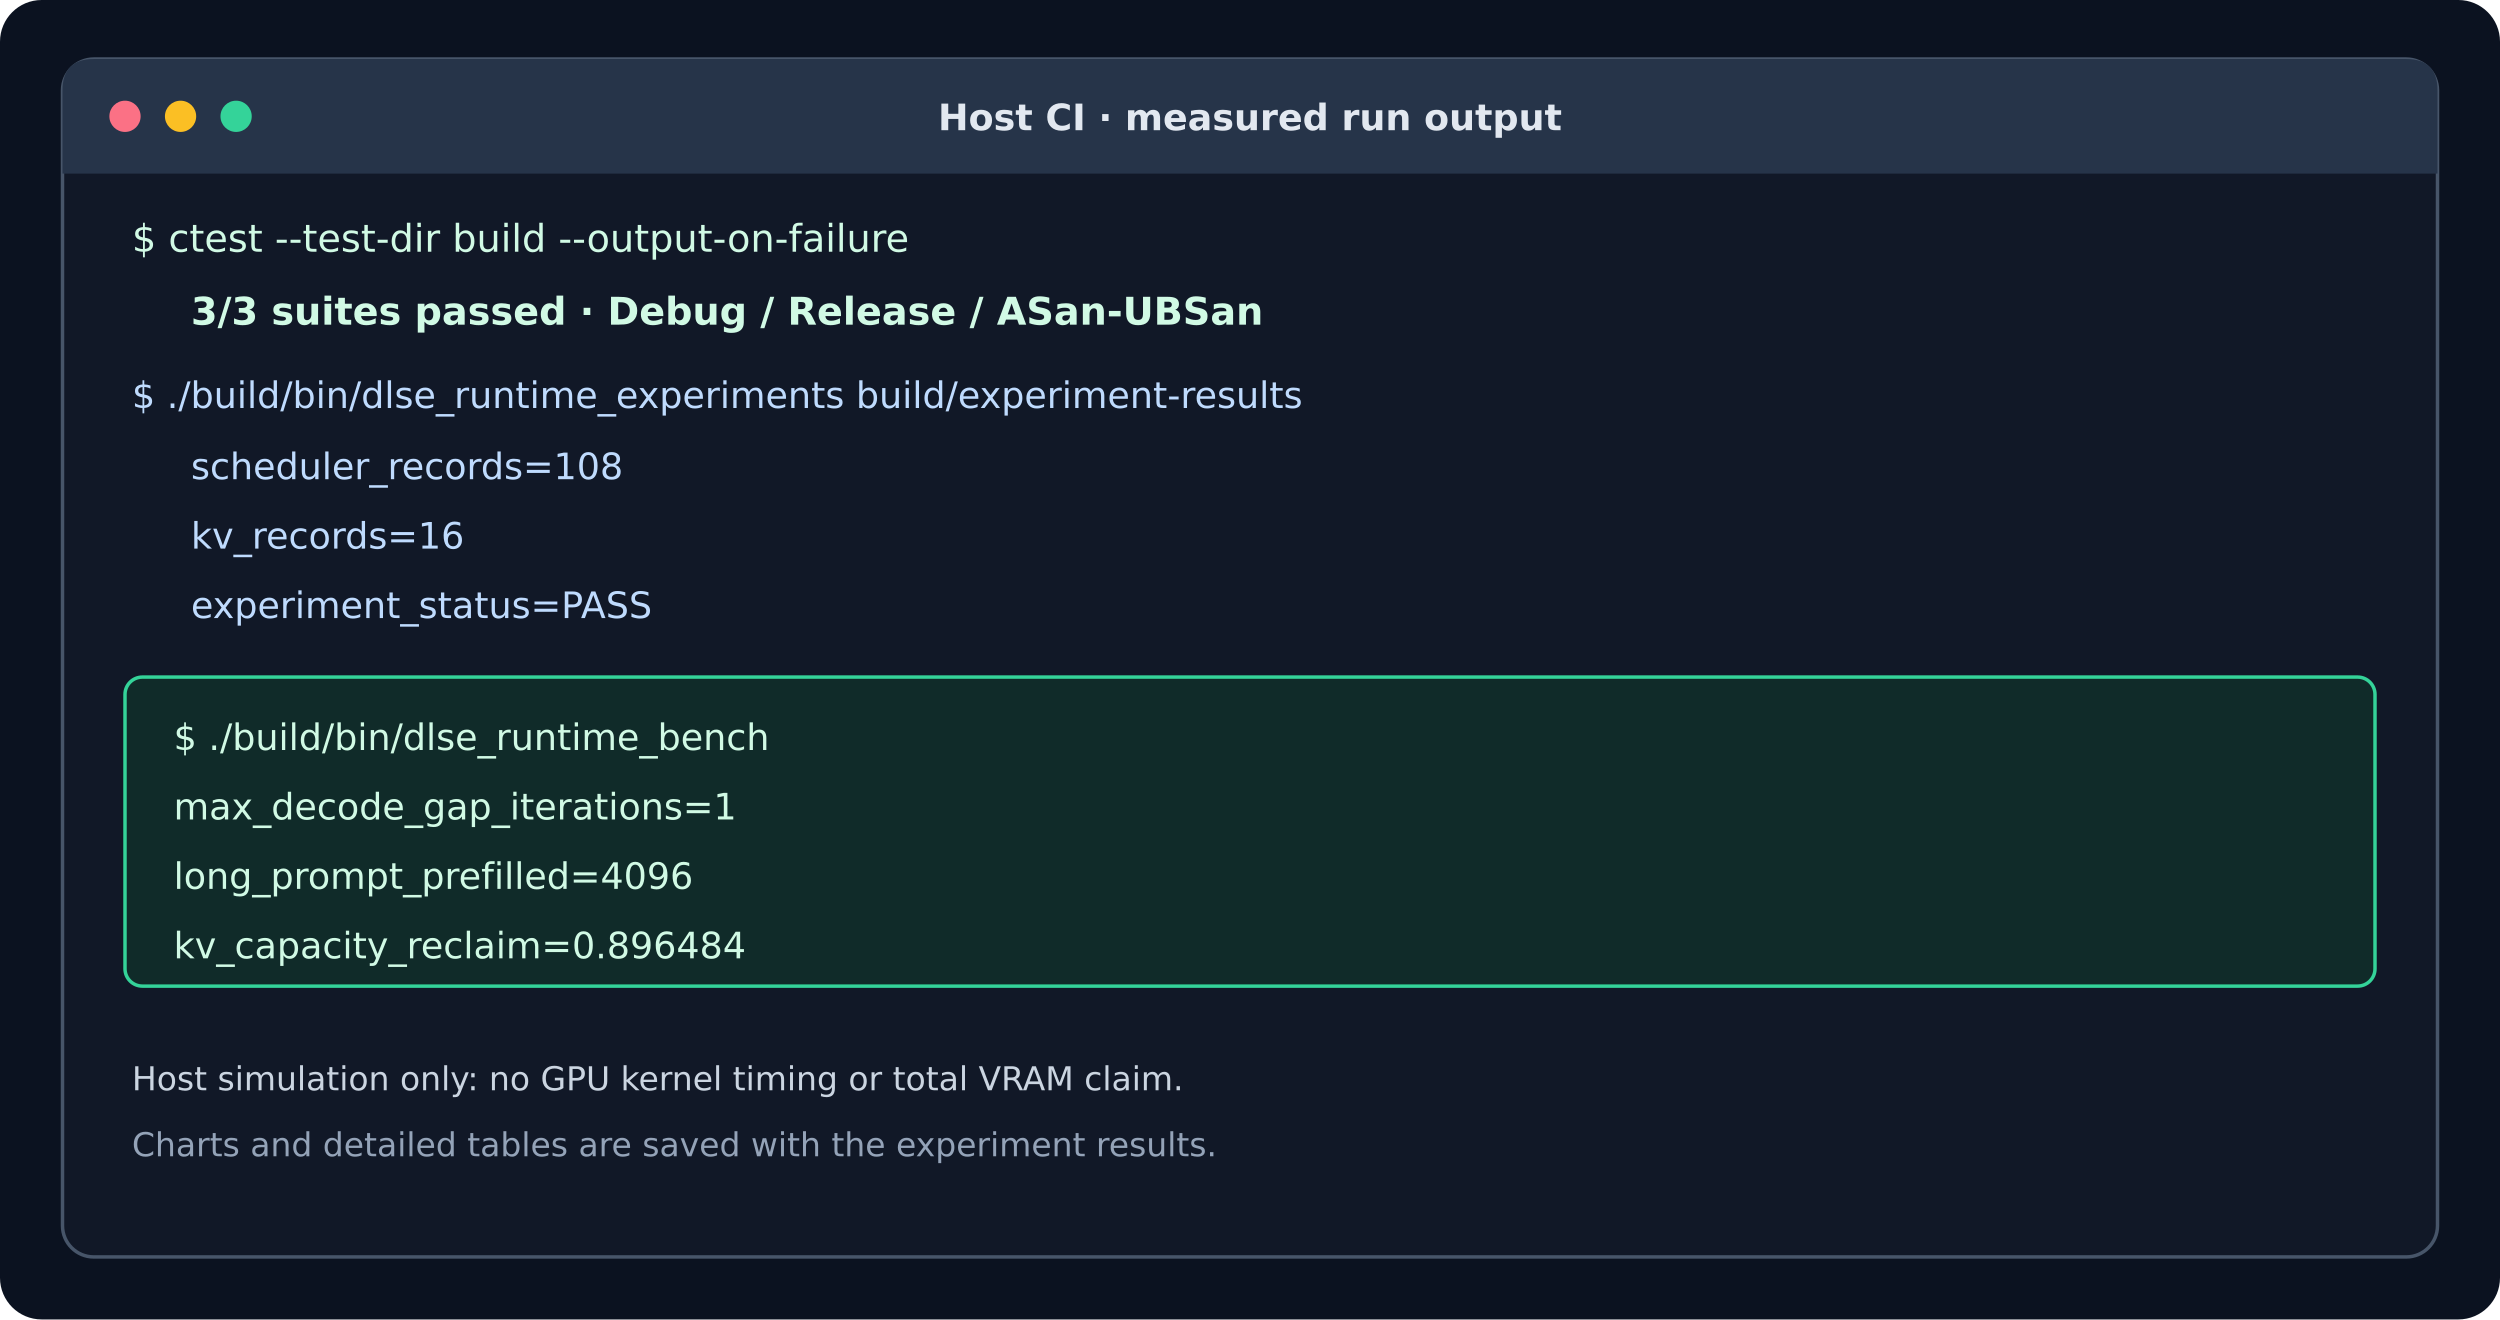
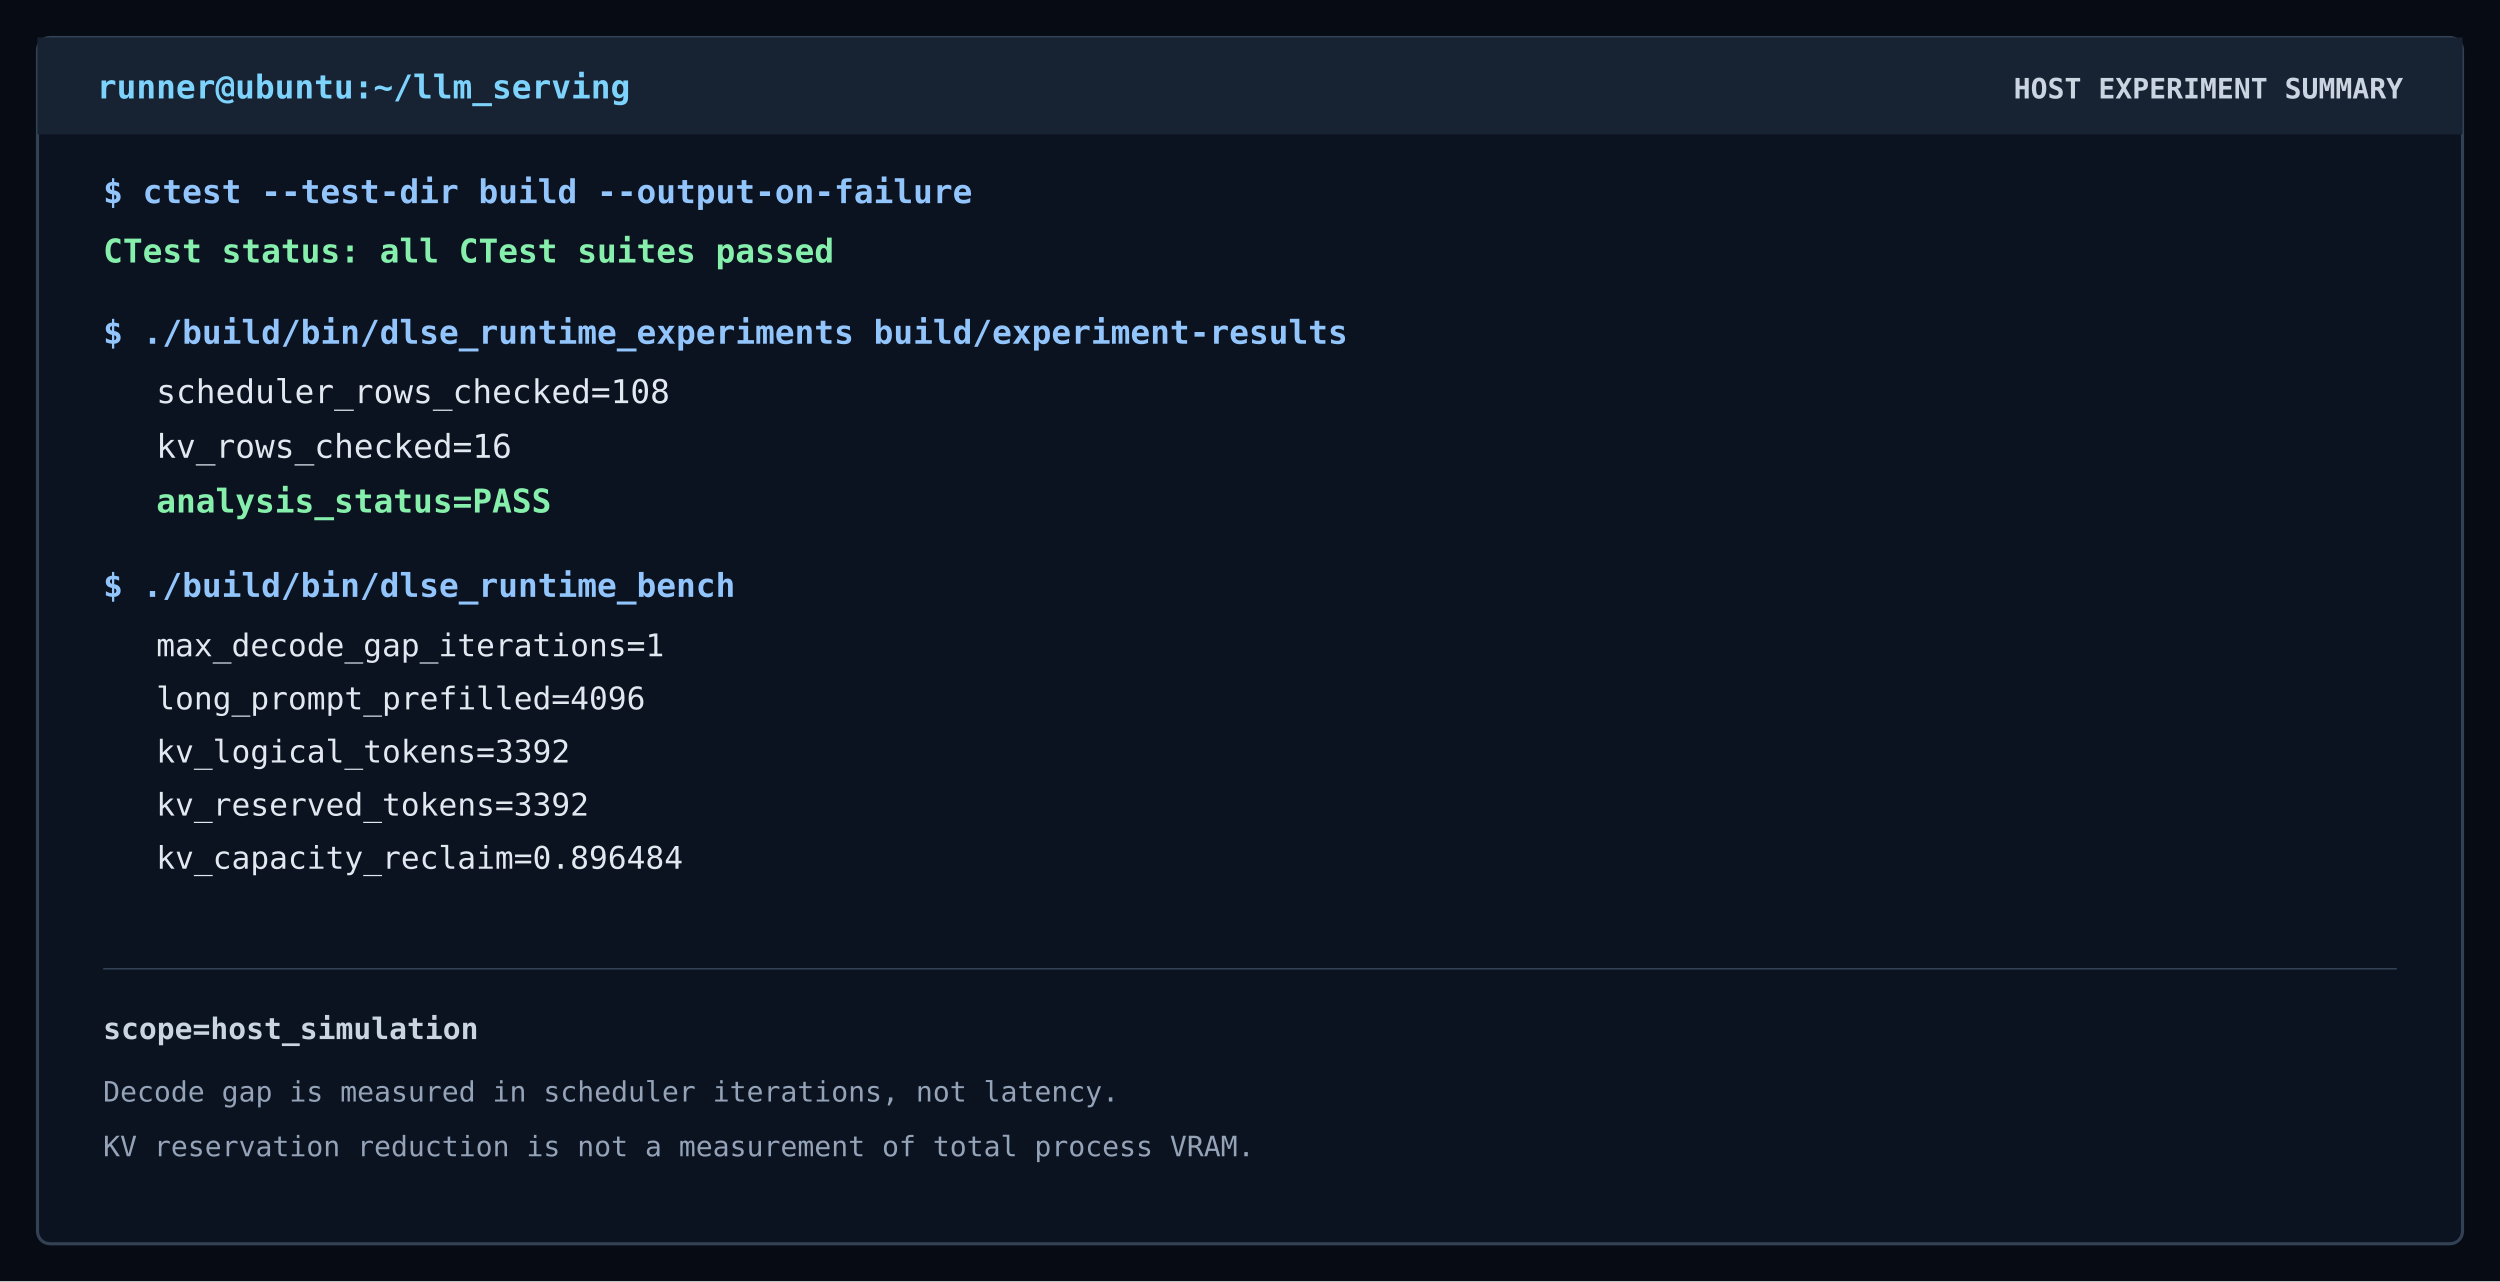
- <svg xmlns="http://www.w3.org/2000/svg" width="1440" height="760" viewBox="0 0 1440 760">
-   <rect width="100%" height="100%" rx="24" fill="#0b1220" />
-   <rect x="36" y="34" width="1368" height="690" rx="18" fill="#111827" stroke="#475569" stroke-width="2" />
-   <path d="M54 34H1386Q1404 34 1404 52V100H36V52Q36 34 54 34Z" fill="#263449" />
-   <circle cx="72" cy="67" r="9" fill="#fb7185" />
-   <circle cx="104" cy="67" r="9" fill="#fbbf24" />
-   <circle cx="136" cy="67" r="9" fill="#34d399" />
-   <text x="720" y="75" text-anchor="middle" font-family="DejaVu Sans, sans-serif" font-size="21" font-weight="700" fill="#e2e8f0">Host CI · measured run output</text>
-   <text x="76" y="145" text-anchor="start" font-family="DejaVu Sans, sans-serif" font-size="22" font-weight="400" fill="#d1fae5">$ ctest --test-dir build --output-on-failure</text>
-   <text x="110" y="187" text-anchor="start" font-family="DejaVu Sans, sans-serif" font-size="22" font-weight="700" fill="#d1fae5">3/3 suites passed · Debug / Release / ASan-UBSan</text>
-   <text x="76" y="235" text-anchor="start" font-family="DejaVu Sans, sans-serif" font-size="21" font-weight="400" fill="#bfdbfe">$ ./build/bin/dlse_runtime_experiments build/experiment-results</text>
-   <text x="110" y="276" text-anchor="start" font-family="DejaVu Sans, sans-serif" font-size="21" font-weight="400" fill="#bfdbfe">scheduler_records=108</text>
-   <text x="110" y="316" text-anchor="start" font-family="DejaVu Sans, sans-serif" font-size="21" font-weight="400" fill="#bfdbfe">kv_records=16</text>
-   <text x="110" y="356" text-anchor="start" font-family="DejaVu Sans, sans-serif" font-size="21" font-weight="400" fill="#bfdbfe">experiment_status=PASS</text>
-   <rect x="72" y="390" width="1296" height="178" rx="10" fill="#102b29" stroke="#34d399" stroke-width="2" />
-   <text x="100" y="432" text-anchor="start" font-family="DejaVu Sans, sans-serif" font-size="21" font-weight="400" fill="#d1fae5">$ ./build/bin/dlse_runtime_bench</text>
-   <text x="100" y="472" text-anchor="start" font-family="DejaVu Sans, sans-serif" font-size="21" font-weight="400" fill="#d1fae5">max_decode_gap_iterations=1</text>
-   <text x="100" y="512" text-anchor="start" font-family="DejaVu Sans, sans-serif" font-size="21" font-weight="400" fill="#d1fae5">long_prompt_prefilled=4096</text>
-   <text x="100" y="552" text-anchor="start" font-family="DejaVu Sans, sans-serif" font-size="21" font-weight="400" fill="#d1fae5">kv_capacity_reclaim=0.896484</text>
-   <text x="76" y="628" text-anchor="start" font-family="DejaVu Sans, sans-serif" font-size="19" font-weight="400" fill="#cbd5e1">Host simulation only: no GPU kernel timing or total VRAM claim.</text>
-   <text x="76" y="666" text-anchor="start" font-family="DejaVu Sans, sans-serif" font-size="19" font-weight="400" fill="#94a3b8">Charts and detailed tables are saved with the experiment results.</text>
+ <svg xmlns="http://www.w3.org/2000/svg" width="1600" height="820" viewBox="0 0 1600 820">
+   <rect width="1600" height="820" fill="#070c14" />
+   <rect x="24" y="24" width="1552" height="772" rx="8" fill="#0b1220" stroke="#334155" stroke-width="2" />
+   <rect x="24" y="24" width="1552" height="62" fill="#172333" />
+   <text x="62" y="63" text-anchor="start" font-family="DejaVu Sans Mono, Consolas, monospace" font-size="21" font-weight="700" fill="#7dd3fc">runner@ubuntu:~/llm_serving</text>
+   <text x="1538" y="63" text-anchor="end" font-family="DejaVu Sans Mono, Consolas, monospace" font-size="18" font-weight="700" fill="#cbd5e1">HOST EXPERIMENT SUMMARY</text>
+   <text x="66" y="130" text-anchor="start" font-family="DejaVu Sans Mono, Consolas, monospace" font-size="21" font-weight="700" fill="#93c5fd">$ ctest --test-dir build --output-on-failure</text>
+   <text x="66" y="168" text-anchor="start" font-family="DejaVu Sans Mono, Consolas, monospace" font-size="21" font-weight="700" fill="#86efac">CTest status: all CTest suites passed</text>
+   <text x="66" y="220" text-anchor="start" font-family="DejaVu Sans Mono, Consolas, monospace" font-size="21" font-weight="700" fill="#93c5fd">$ ./build/bin/dlse_runtime_experiments build/experiment-results</text>
+   <text x="100" y="258" text-anchor="start" font-family="DejaVu Sans Mono, Consolas, monospace" font-size="21" font-weight="400" fill="#e2e8f0">scheduler_rows_checked=108</text>
+   <text x="100" y="293" text-anchor="start" font-family="DejaVu Sans Mono, Consolas, monospace" font-size="21" font-weight="400" fill="#e2e8f0">kv_rows_checked=16</text>
+   <text x="100" y="328" text-anchor="start" font-family="DejaVu Sans Mono, Consolas, monospace" font-size="21" font-weight="700" fill="#86efac">analysis_status=PASS</text>
+   <text x="66" y="382" text-anchor="start" font-family="DejaVu Sans Mono, Consolas, monospace" font-size="21" font-weight="700" fill="#93c5fd">$ ./build/bin/dlse_runtime_bench</text>
+   <text x="100" y="420" text-anchor="start" font-family="DejaVu Sans Mono, Consolas, monospace" font-size="20" font-weight="400" fill="#e2e8f0">max_decode_gap_iterations=1</text>
+   <text x="100" y="454" text-anchor="start" font-family="DejaVu Sans Mono, Consolas, monospace" font-size="20" font-weight="400" fill="#e2e8f0">long_prompt_prefilled=4096</text>
+   <text x="100" y="488" text-anchor="start" font-family="DejaVu Sans Mono, Consolas, monospace" font-size="20" font-weight="400" fill="#e2e8f0">kv_logical_tokens=3392</text>
+   <text x="100" y="522" text-anchor="start" font-family="DejaVu Sans Mono, Consolas, monospace" font-size="20" font-weight="400" fill="#e2e8f0">kv_reserved_tokens=3392</text>
+   <text x="100" y="556" text-anchor="start" font-family="DejaVu Sans Mono, Consolas, monospace" font-size="20" font-weight="400" fill="#e2e8f0">kv_capacity_reclaim=0.896484</text>
+   <line x1="66" y1="620" x2="1534" y2="620" stroke="#334155" stroke-width="1" />
+   <text x="66" y="665" text-anchor="start" font-family="DejaVu Sans Mono, Consolas, monospace" font-size="19" font-weight="700" fill="#cbd5e1">scope=host_simulation</text>
+   <text x="66" y="705" text-anchor="start" font-family="DejaVu Sans Mono, Consolas, monospace" font-size="18" font-weight="400" fill="#94a3b8">Decode gap is measured in scheduler iterations, not latency.</text>
+   <text x="66" y="740" text-anchor="start" font-family="DejaVu Sans Mono, Consolas, monospace" font-size="18" font-weight="400" fill="#94a3b8">KV reservation reduction is not a measurement of total process VRAM.</text>
</svg>
